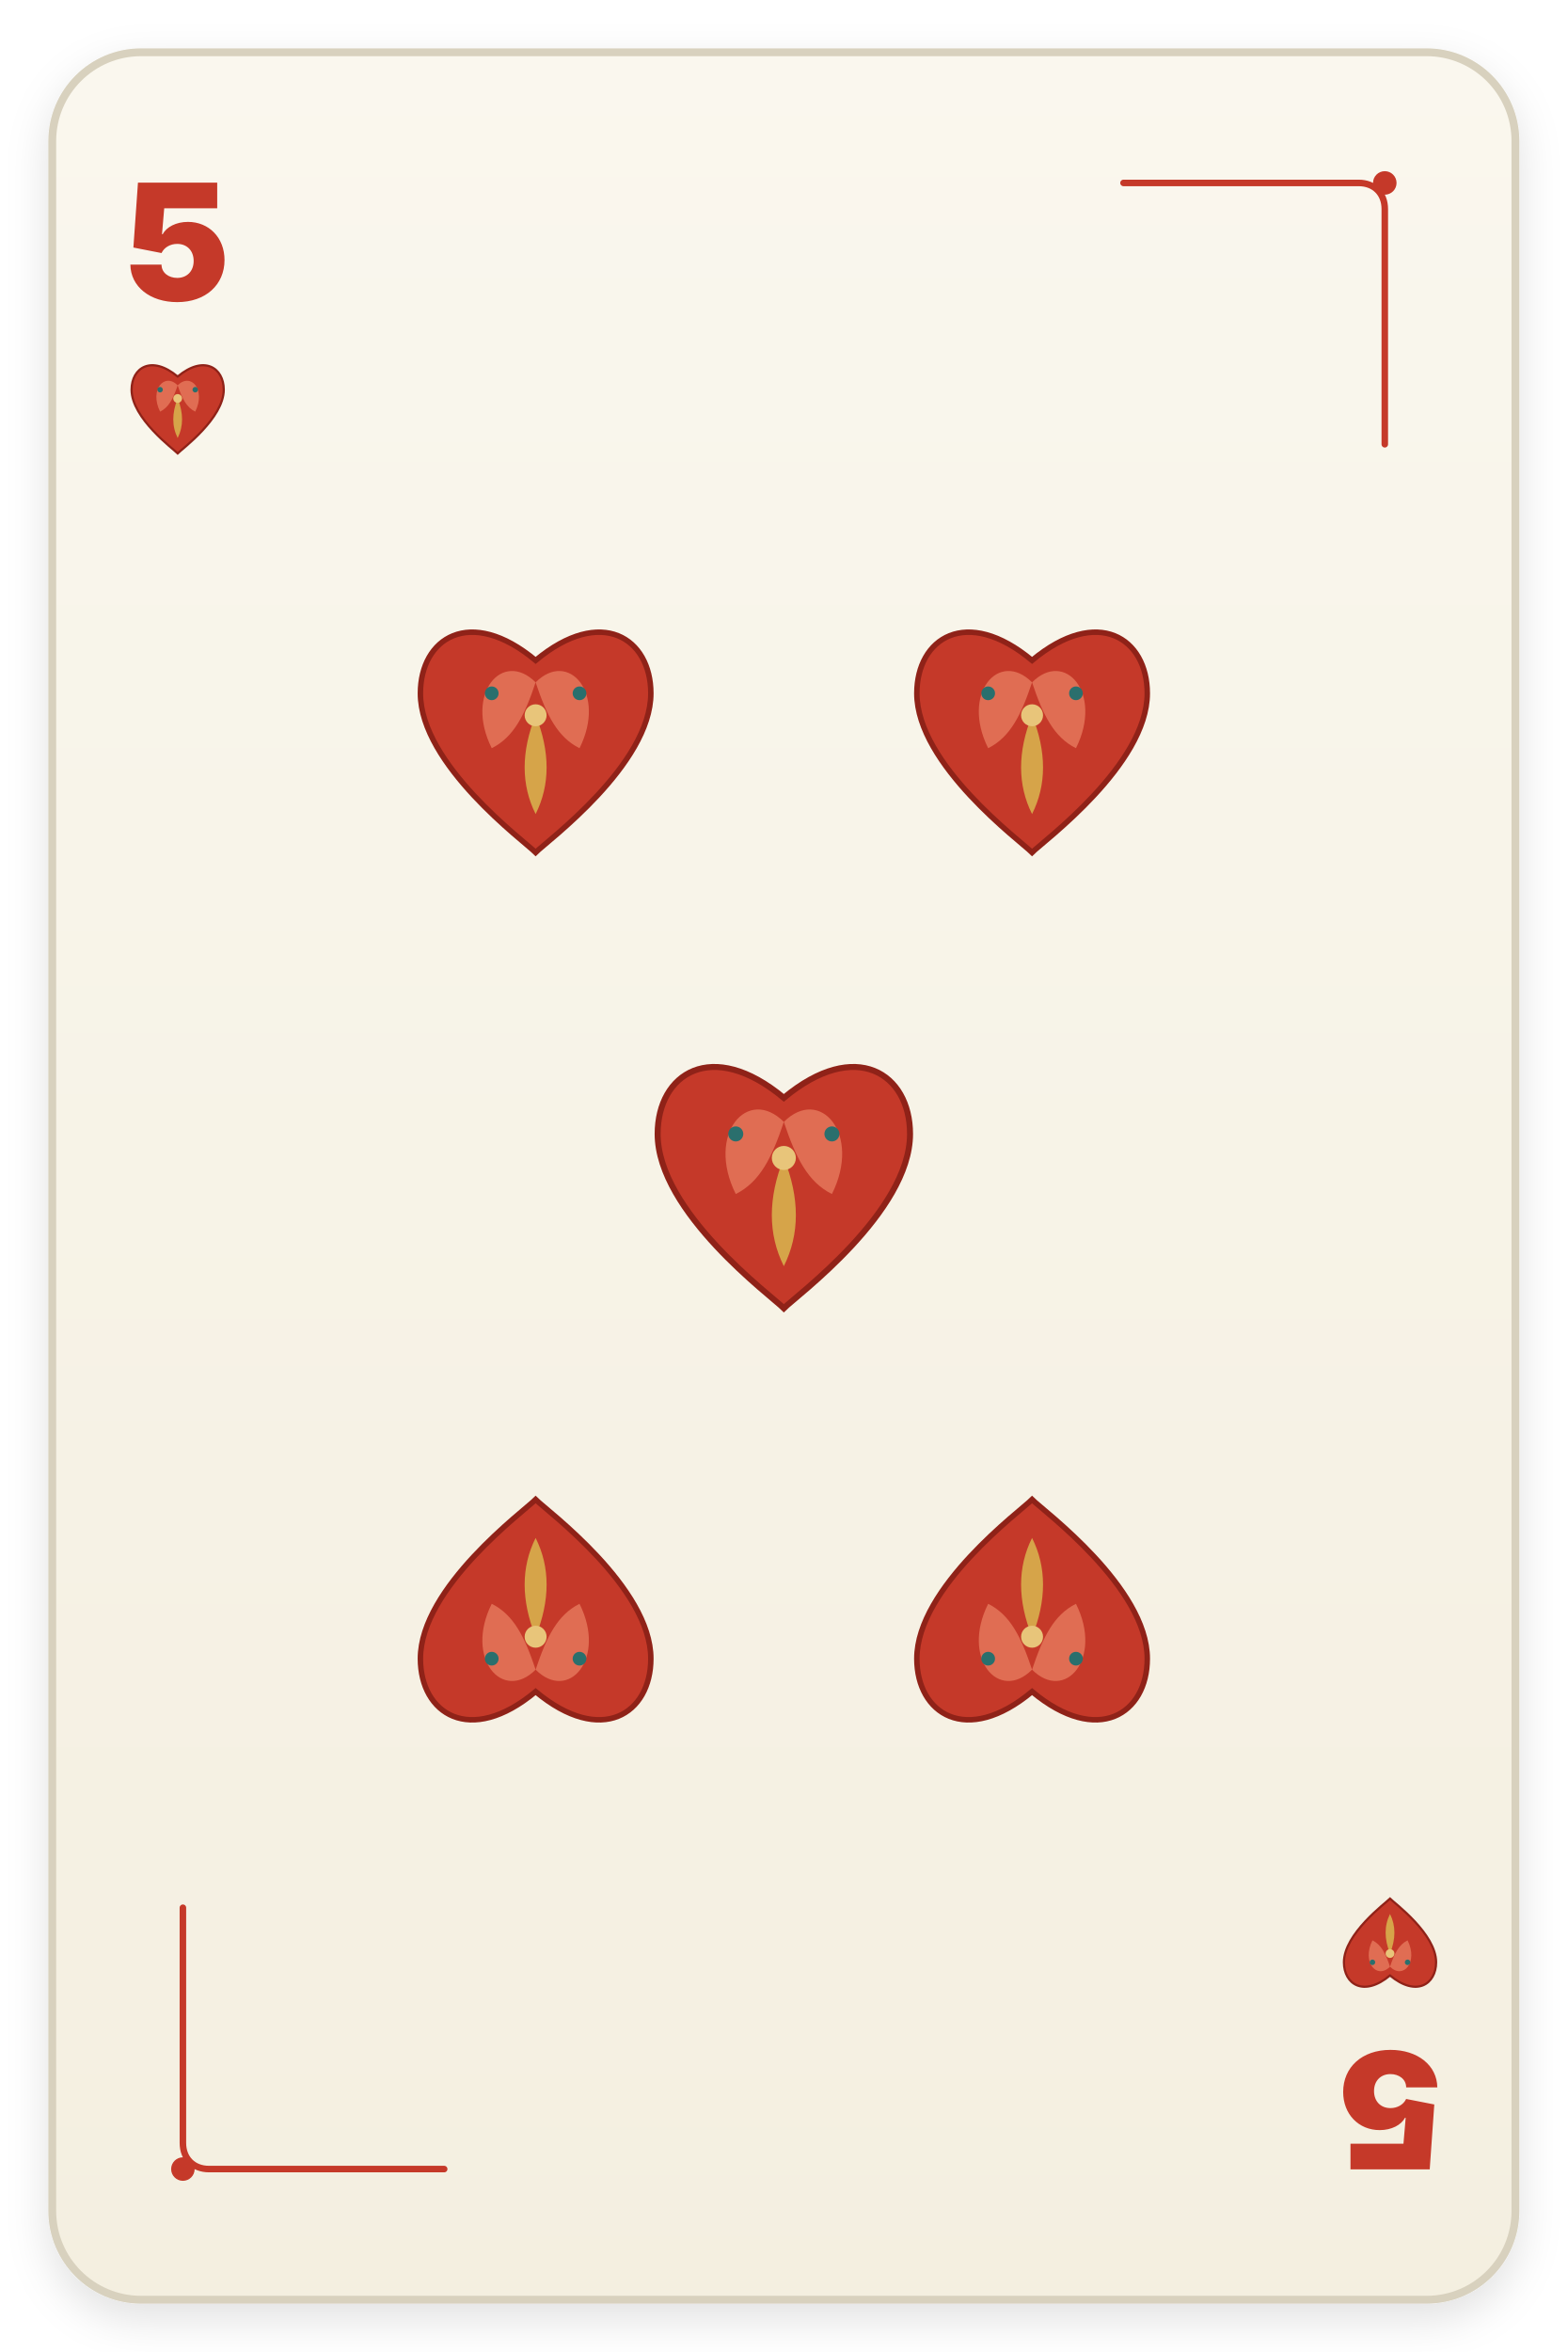
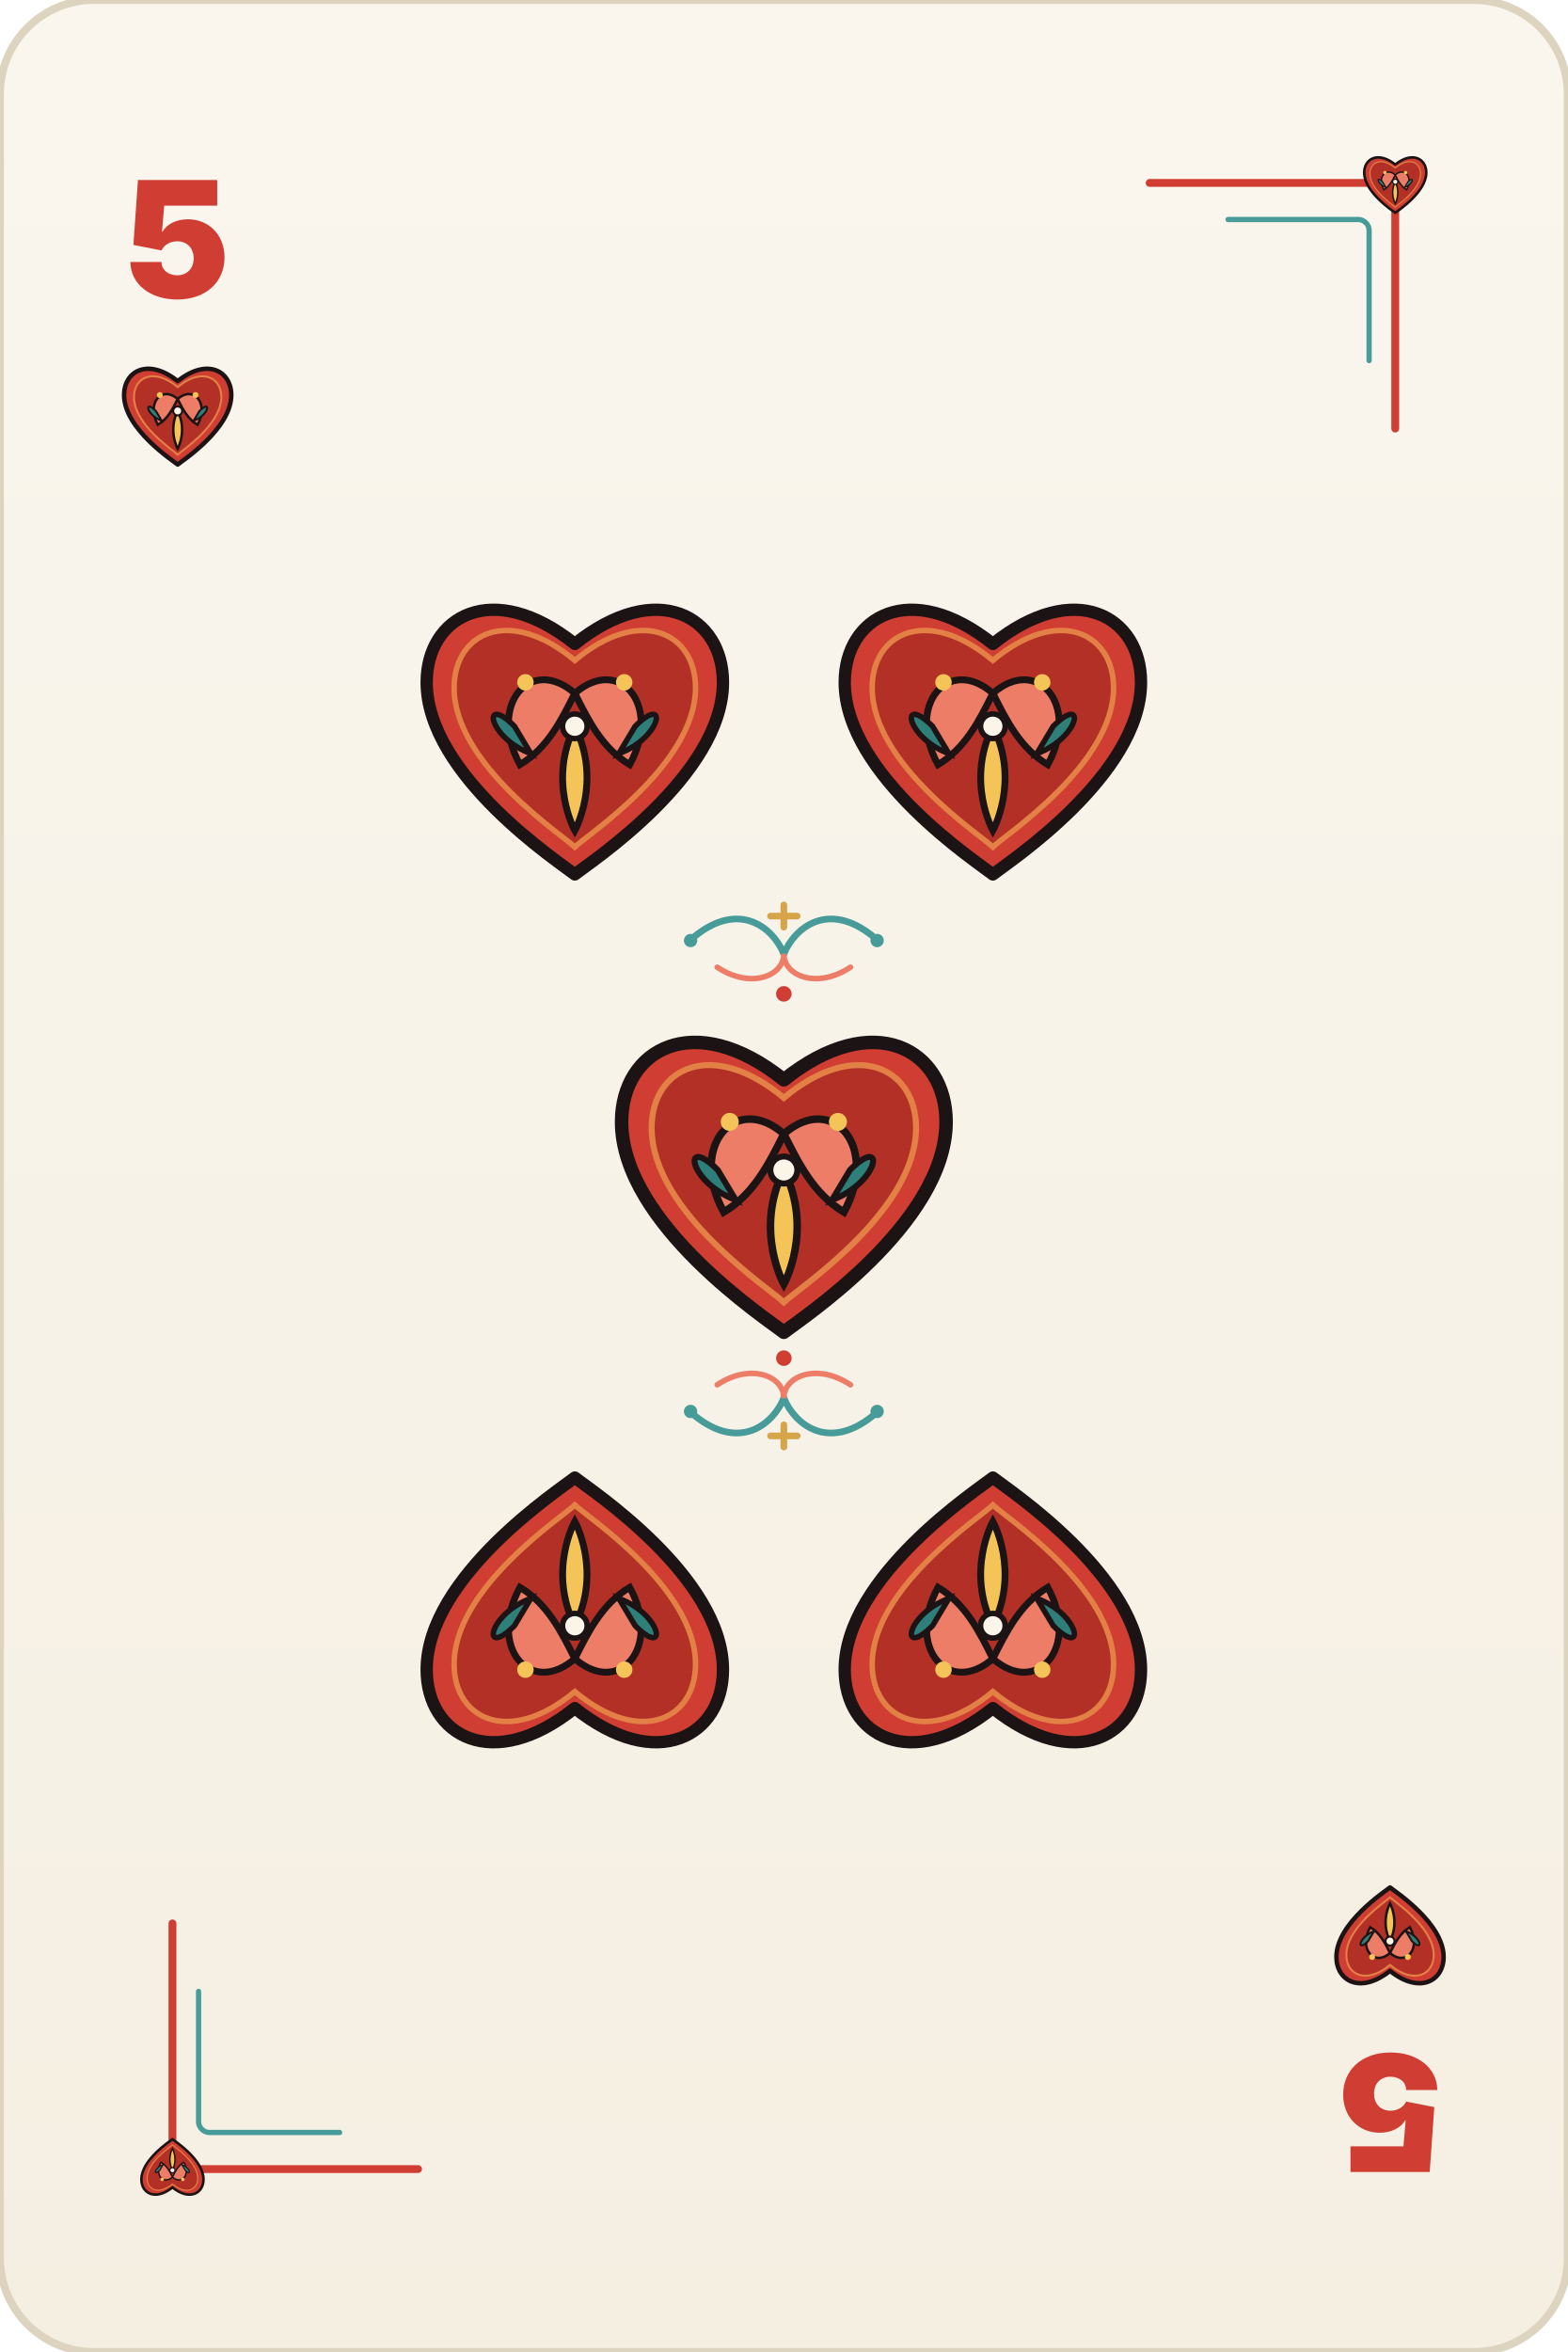
<svg xmlns="http://www.w3.org/2000/svg" width="600" height="900" viewBox="0 0 600 900">
  <defs>
    <linearGradient id="bgGrad" x1="0" y1="0" x2="0" y2="1">
-       <stop offset="0%" stop-color="#FAF7EE" />
-       <stop offset="100%" stop-color="#F4EFE0" />
+       <stop offset="0%" stop-color="#FAF6EE" />
+       <stop offset="100%" stop-color="#F5EFE2" />
    </linearGradient>
-     <filter id="cardShadow" x="-5%" y="-5%" width="110%" height="110%">
-       <feDropShadow dx="0" dy="6" stdDeviation="8" flood-color="#000000" flood-opacity="0.12" />
-     </filter>
  </defs>
-   <rect x="20" y="20" width="560" height="860" rx="34" fill="url(#bgGrad)" stroke="#D8D1BE" stroke-width="3" filter="url(#cardShadow)" />
-   <path d="M 430,70 L 520,70 C 526,70 530,74 530,80 L 530,170" fill="none" stroke="#C53929" stroke-width="2.5" stroke-linecap="round" />
-   <circle cx="530" cy="70" r="4.5" fill="#C53929" />
-   <path d="M 170,830 L 80,830 C 74,830 70,826 70,820 L 70,730" fill="none" stroke="#C53929" stroke-width="2.5" stroke-linecap="round" />
-   <circle cx="70" cy="830" r="4.5" fill="#C53929" />
-   <g transform="translate(68, 60)">
-     <text x="0" y="55" font-family="'system-ui', -apple-system, 'Georgia', serif" font-weight="900" font-size="62" fill="#C53929" text-anchor="middle">5</text>
-     <g transform="translate(0, 95) scale(0.42) ">
-       <path d="M 0,44 C -4,40 -42,12 -42,-14 C -42,-34 -24,-46 0,-26 C 24,-46 42,-34 42,-14 C 42,12 4,40 0,44 Z" fill="#C53929" stroke="#8F2218" stroke-width="2" />
-       <path d="M 0,-18 C -12,-30 -26,-14 -16,6 C -8,2 -4,-6 0,-18 Z" fill="#E06D53" />
-       <path d="M 0,-18 C 12,-30 26,-14 16,6 C 8,2 4,-6 0,-18 Z" fill="#E06D53" />
-       <path d="M 0,-6 Q -8,14 0,30 Q 8,14 0,-6 Z" fill="#D6A449" />
-       <circle cx="0" cy="-6" r="4" fill="#E8C57A" />
-       <circle cx="-16" cy="-14" r="2.5" fill="#2A6F6D" />
-       <circle cx="16" cy="-14" r="2.5" fill="#2A6F6D" />
+   <rect x="0" y="0" width="600" height="900" rx="36" fill="url(#bgGrad)" stroke="#DDD4C0" stroke-width="3" />
+   <path d="M 440,70 L 524,70 C 530,70 534,74 534,80 L 534,164" fill="none" stroke="#D03D32" stroke-width="3" stroke-linecap="round" />
+   <path d="M 470,84 L 520,84 C 522,84 524,86 524,88 L 524,138" fill="none" stroke="#479B98" stroke-width="2" stroke-linecap="round" />
+   <g transform="translate(534, 70) scale(0.22) ">
+     <path d="M 0,52 C -5,48 -54,16 -54,-18 C -54,-42 -30,-56 0,-32 C 30,-56 54,-42 54,-18 C 54,16 5,48 0,52 Z" fill="#D03D32" stroke="#1C1414" stroke-width="4.5" stroke-linejoin="round" />
+     <path d="M 0,42 C -4,38 -44,12 -44,-16 C -44,-36 -24,-46 0,-26 C 24,-46 44,-36 44,-16 C 44,12 4,38 0,42 Z" fill="#96241C" stroke="#F4C458" stroke-width="2" opacity="0.5" />
+     <path d="M 0,-14 C -16,-28 -32,-10 -20,12 C -10,6 -5,-4 0,-14 Z" fill="#EE7D68" stroke="#1C1414" stroke-width="2.5" />
+     <path d="M 0,-14 C 16,-28 32,-10 20,12 C 10,6 5,-4 0,-14 Z" fill="#EE7D68" stroke="#1C1414" stroke-width="2.5" />
+     <path d="M 0,-2 C -10,18 0,36 0,36 C 0,36 10,18 0,-2 Z" fill="#F4C458" stroke="#1C1414" stroke-width="2.5" />
+     <path d="M -22,-2 C -34,-14 -32,2 -16,8 Z" fill="#2E7E7A" stroke="#1C1414" stroke-width="2" />
+     <path d="M 22,-2 C 34,-14 32,2 16,8 Z" fill="#2E7E7A" stroke="#1C1414" stroke-width="2" />
+     <circle cx="0" cy="-2" r="4.5" fill="#FAF5E8" stroke="#1C1414" stroke-width="2" />
+     <circle cx="-18" cy="-18" r="3" fill="#F4C458" />
+     <circle cx="18" cy="-18" r="3" fill="#F4C458" />
+   </g>
+   <path d="M 160,830 L 76,830 C 70,830 66,826 66,820 L 66,736" fill="none" stroke="#D03D32" stroke-width="3" stroke-linecap="round" />
+   <path d="M 130,816 L 80,816 C 78,816 76,814 76,812 L 76,762" fill="none" stroke="#479B98" stroke-width="2" stroke-linecap="round" />
+   <g transform="translate(66, 830) scale(0.22) rotate(180)">
+     <path d="M 0,52 C -5,48 -54,16 -54,-18 C -54,-42 -30,-56 0,-32 C 30,-56 54,-42 54,-18 C 54,16 5,48 0,52 Z" fill="#D03D32" stroke="#1C1414" stroke-width="4.5" stroke-linejoin="round" />
+     <path d="M 0,42 C -4,38 -44,12 -44,-16 C -44,-36 -24,-46 0,-26 C 24,-46 44,-36 44,-16 C 44,12 4,38 0,42 Z" fill="#96241C" stroke="#F4C458" stroke-width="2" opacity="0.5" />
+     <path d="M 0,-14 C -16,-28 -32,-10 -20,12 C -10,6 -5,-4 0,-14 Z" fill="#EE7D68" stroke="#1C1414" stroke-width="2.5" />
+     <path d="M 0,-14 C 16,-28 32,-10 20,12 C 10,6 5,-4 0,-14 Z" fill="#EE7D68" stroke="#1C1414" stroke-width="2.5" />
+     <path d="M 0,-2 C -10,18 0,36 0,36 C 0,36 10,18 0,-2 Z" fill="#F4C458" stroke="#1C1414" stroke-width="2.5" />
+     <path d="M -22,-2 C -34,-14 -32,2 -16,8 Z" fill="#2E7E7A" stroke="#1C1414" stroke-width="2" />
+     <path d="M 22,-2 C 34,-14 32,2 16,8 Z" fill="#2E7E7A" stroke="#1C1414" stroke-width="2" />
+     <circle cx="0" cy="-2" r="4.5" fill="#FAF5E8" stroke="#1C1414" stroke-width="2" />
+     <circle cx="-18" cy="-18" r="3" fill="#F4C458" />
+     <circle cx="18" cy="-18" r="3" fill="#F4C458" />
+   </g>
+   <g transform="translate(68, 62)">
+     <text x="0" y="52" font-family="-apple-system, system-ui, 'Georgia', serif" font-weight="900" font-size="62" fill="#D03D32" text-anchor="middle">5</text>
+     <g transform="translate(0, 96) scale(0.38) ">
+       <path d="M 0,52 C -5,48 -54,16 -54,-18 C -54,-42 -30,-56 0,-32 C 30,-56 54,-42 54,-18 C 54,16 5,48 0,52 Z" fill="#D03D32" stroke="#1C1414" stroke-width="4.5" stroke-linejoin="round" />
+       <path d="M 0,42 C -4,38 -44,12 -44,-16 C -44,-36 -24,-46 0,-26 C 24,-46 44,-36 44,-16 C 44,12 4,38 0,42 Z" fill="#96241C" stroke="#F4C458" stroke-width="2" opacity="0.5" />
+       <path d="M 0,-14 C -16,-28 -32,-10 -20,12 C -10,6 -5,-4 0,-14 Z" fill="#EE7D68" stroke="#1C1414" stroke-width="2.5" />
+       <path d="M 0,-14 C 16,-28 32,-10 20,12 C 10,6 5,-4 0,-14 Z" fill="#EE7D68" stroke="#1C1414" stroke-width="2.5" />
+       <path d="M 0,-2 C -10,18 0,36 0,36 C 0,36 10,18 0,-2 Z" fill="#F4C458" stroke="#1C1414" stroke-width="2.5" />
+       <path d="M -22,-2 C -34,-14 -32,2 -16,8 Z" fill="#2E7E7A" stroke="#1C1414" stroke-width="2" />
+       <path d="M 22,-2 C 34,-14 32,2 16,8 Z" fill="#2E7E7A" stroke="#1C1414" stroke-width="2" />
+       <circle cx="0" cy="-2" r="4.5" fill="#FAF5E8" stroke="#1C1414" stroke-width="2" />
+       <circle cx="-18" cy="-18" r="3" fill="#F4C458" />
+       <circle cx="18" cy="-18" r="3" fill="#F4C458" />
    </g>
  </g>
-   <g transform="translate(532, 840) rotate(180)">
-     <text x="0" y="55" font-family="'system-ui', -apple-system, 'Georgia', serif" font-weight="900" font-size="62" fill="#C53929" text-anchor="middle">5</text>
-     <g transform="translate(0, 95) scale(0.42) ">
-       <path d="M 0,44 C -4,40 -42,12 -42,-14 C -42,-34 -24,-46 0,-26 C 24,-46 42,-34 42,-14 C 42,12 4,40 0,44 Z" fill="#C53929" stroke="#8F2218" stroke-width="2" />
-       <path d="M 0,-18 C -12,-30 -26,-14 -16,6 C -8,2 -4,-6 0,-18 Z" fill="#E06D53" />
-       <path d="M 0,-18 C 12,-30 26,-14 16,6 C 8,2 4,-6 0,-18 Z" fill="#E06D53" />
-       <path d="M 0,-6 Q -8,14 0,30 Q 8,14 0,-6 Z" fill="#D6A449" />
-       <circle cx="0" cy="-6" r="4" fill="#E8C57A" />
-       <circle cx="-16" cy="-14" r="2.5" fill="#2A6F6D" />
-       <circle cx="16" cy="-14" r="2.5" fill="#2A6F6D" />
+   <g transform="translate(532, 838) rotate(180)">
+     <text x="0" y="52" font-family="-apple-system, system-ui, 'Georgia', serif" font-weight="900" font-size="62" fill="#D03D32" text-anchor="middle">5</text>
+     <g transform="translate(0, 96) scale(0.38) ">
+       <path d="M 0,52 C -5,48 -54,16 -54,-18 C -54,-42 -30,-56 0,-32 C 30,-56 54,-42 54,-18 C 54,16 5,48 0,52 Z" fill="#D03D32" stroke="#1C1414" stroke-width="4.5" stroke-linejoin="round" />
+       <path d="M 0,42 C -4,38 -44,12 -44,-16 C -44,-36 -24,-46 0,-26 C 24,-46 44,-36 44,-16 C 44,12 4,38 0,42 Z" fill="#96241C" stroke="#F4C458" stroke-width="2" opacity="0.5" />
+       <path d="M 0,-14 C -16,-28 -32,-10 -20,12 C -10,6 -5,-4 0,-14 Z" fill="#EE7D68" stroke="#1C1414" stroke-width="2.5" />
+       <path d="M 0,-14 C 16,-28 32,-10 20,12 C 10,6 5,-4 0,-14 Z" fill="#EE7D68" stroke="#1C1414" stroke-width="2.5" />
+       <path d="M 0,-2 C -10,18 0,36 0,36 C 0,36 10,18 0,-2 Z" fill="#F4C458" stroke="#1C1414" stroke-width="2.5" />
+       <path d="M -22,-2 C -34,-14 -32,2 -16,8 Z" fill="#2E7E7A" stroke="#1C1414" stroke-width="2" />
+       <path d="M 22,-2 C 34,-14 32,2 16,8 Z" fill="#2E7E7A" stroke="#1C1414" stroke-width="2" />
+       <circle cx="0" cy="-2" r="4.5" fill="#FAF5E8" stroke="#1C1414" stroke-width="2" />
+       <circle cx="-18" cy="-18" r="3" fill="#F4C458" />
+       <circle cx="18" cy="-18" r="3" fill="#F4C458" />
    </g>
  </g>
-   <g transform="translate(205, 280) scale(1.05) ">
-     <path d="M 0,44 C -4,40 -42,12 -42,-14 C -42,-34 -24,-46 0,-26 C 24,-46 42,-34 42,-14 C 42,12 4,40 0,44 Z" fill="#C53929" stroke="#8F2218" stroke-width="2" />
-     <path d="M 0,-18 C -12,-30 -26,-14 -16,6 C -8,2 -4,-6 0,-18 Z" fill="#E06D53" />
-     <path d="M 0,-18 C 12,-30 26,-14 16,6 C 8,2 4,-6 0,-18 Z" fill="#E06D53" />
-     <path d="M 0,-6 Q -8,14 0,30 Q 8,14 0,-6 Z" fill="#D6A449" />
-     <circle cx="0" cy="-6" r="4" fill="#E8C57A" />
-     <circle cx="-16" cy="-14" r="2.5" fill="#2A6F6D" />
-     <circle cx="16" cy="-14" r="2.5" fill="#2A6F6D" />
+   <g transform="translate(220, 280) scale(1.05) ">
+     <path d="M 0,52 C -5,48 -54,16 -54,-18 C -54,-42 -30,-56 0,-32 C 30,-56 54,-42 54,-18 C 54,16 5,48 0,52 Z" fill="#D03D32" stroke="#1C1414" stroke-width="4.5" stroke-linejoin="round" />
+     <path d="M 0,42 C -4,38 -44,12 -44,-16 C -44,-36 -24,-46 0,-26 C 24,-46 44,-36 44,-16 C 44,12 4,38 0,42 Z" fill="#96241C" stroke="#F4C458" stroke-width="2" opacity="0.5" />
+     <path d="M 0,-14 C -16,-28 -32,-10 -20,12 C -10,6 -5,-4 0,-14 Z" fill="#EE7D68" stroke="#1C1414" stroke-width="2.5" />
+     <path d="M 0,-14 C 16,-28 32,-10 20,12 C 10,6 5,-4 0,-14 Z" fill="#EE7D68" stroke="#1C1414" stroke-width="2.5" />
+     <path d="M 0,-2 C -10,18 0,36 0,36 C 0,36 10,18 0,-2 Z" fill="#F4C458" stroke="#1C1414" stroke-width="2.5" />
+     <path d="M -22,-2 C -34,-14 -32,2 -16,8 Z" fill="#2E7E7A" stroke="#1C1414" stroke-width="2" />
+     <path d="M 22,-2 C 34,-14 32,2 16,8 Z" fill="#2E7E7A" stroke="#1C1414" stroke-width="2" />
+     <circle cx="0" cy="-2" r="4.5" fill="#FAF5E8" stroke="#1C1414" stroke-width="2" />
+     <circle cx="-18" cy="-18" r="3" fill="#F4C458" />
+     <circle cx="18" cy="-18" r="3" fill="#F4C458" />
  </g>
-   <g transform="translate(395, 280) scale(1.05) ">
-     <path d="M 0,44 C -4,40 -42,12 -42,-14 C -42,-34 -24,-46 0,-26 C 24,-46 42,-34 42,-14 C 42,12 4,40 0,44 Z" fill="#C53929" stroke="#8F2218" stroke-width="2" />
-     <path d="M 0,-18 C -12,-30 -26,-14 -16,6 C -8,2 -4,-6 0,-18 Z" fill="#E06D53" />
-     <path d="M 0,-18 C 12,-30 26,-14 16,6 C 8,2 4,-6 0,-18 Z" fill="#E06D53" />
-     <path d="M 0,-6 Q -8,14 0,30 Q 8,14 0,-6 Z" fill="#D6A449" />
-     <circle cx="0" cy="-6" r="4" fill="#E8C57A" />
-     <circle cx="-16" cy="-14" r="2.5" fill="#2A6F6D" />
-     <circle cx="16" cy="-14" r="2.5" fill="#2A6F6D" />
+   <g transform="translate(380, 280) scale(1.05) ">
+     <path d="M 0,52 C -5,48 -54,16 -54,-18 C -54,-42 -30,-56 0,-32 C 30,-56 54,-42 54,-18 C 54,16 5,48 0,52 Z" fill="#D03D32" stroke="#1C1414" stroke-width="4.5" stroke-linejoin="round" />
+     <path d="M 0,42 C -4,38 -44,12 -44,-16 C -44,-36 -24,-46 0,-26 C 24,-46 44,-36 44,-16 C 44,12 4,38 0,42 Z" fill="#96241C" stroke="#F4C458" stroke-width="2" opacity="0.5" />
+     <path d="M 0,-14 C -16,-28 -32,-10 -20,12 C -10,6 -5,-4 0,-14 Z" fill="#EE7D68" stroke="#1C1414" stroke-width="2.5" />
+     <path d="M 0,-14 C 16,-28 32,-10 20,12 C 10,6 5,-4 0,-14 Z" fill="#EE7D68" stroke="#1C1414" stroke-width="2.5" />
+     <path d="M 0,-2 C -10,18 0,36 0,36 C 0,36 10,18 0,-2 Z" fill="#F4C458" stroke="#1C1414" stroke-width="2.5" />
+     <path d="M -22,-2 C -34,-14 -32,2 -16,8 Z" fill="#2E7E7A" stroke="#1C1414" stroke-width="2" />
+     <path d="M 22,-2 C 34,-14 32,2 16,8 Z" fill="#2E7E7A" stroke="#1C1414" stroke-width="2" />
+     <circle cx="0" cy="-2" r="4.5" fill="#FAF5E8" stroke="#1C1414" stroke-width="2" />
+     <circle cx="-18" cy="-18" r="3" fill="#F4C458" />
+     <circle cx="18" cy="-18" r="3" fill="#F4C458" />
  </g>
  <g transform="translate(300, 450) scale(1.15) ">
-     <path d="M 0,44 C -4,40 -42,12 -42,-14 C -42,-34 -24,-46 0,-26 C 24,-46 42,-34 42,-14 C 42,12 4,40 0,44 Z" fill="#C53929" stroke="#8F2218" stroke-width="2" />
-     <path d="M 0,-18 C -12,-30 -26,-14 -16,6 C -8,2 -4,-6 0,-18 Z" fill="#E06D53" />
-     <path d="M 0,-18 C 12,-30 26,-14 16,6 C 8,2 4,-6 0,-18 Z" fill="#E06D53" />
-     <path d="M 0,-6 Q -8,14 0,30 Q 8,14 0,-6 Z" fill="#D6A449" />
-     <circle cx="0" cy="-6" r="4" fill="#E8C57A" />
-     <circle cx="-16" cy="-14" r="2.5" fill="#2A6F6D" />
-     <circle cx="16" cy="-14" r="2.5" fill="#2A6F6D" />
+     <path d="M 0,52 C -5,48 -54,16 -54,-18 C -54,-42 -30,-56 0,-32 C 30,-56 54,-42 54,-18 C 54,16 5,48 0,52 Z" fill="#D03D32" stroke="#1C1414" stroke-width="4.5" stroke-linejoin="round" />
+     <path d="M 0,42 C -4,38 -44,12 -44,-16 C -44,-36 -24,-46 0,-26 C 24,-46 44,-36 44,-16 C 44,12 4,38 0,42 Z" fill="#96241C" stroke="#F4C458" stroke-width="2" opacity="0.5" />
+     <path d="M 0,-14 C -16,-28 -32,-10 -20,12 C -10,6 -5,-4 0,-14 Z" fill="#EE7D68" stroke="#1C1414" stroke-width="2.5" />
+     <path d="M 0,-14 C 16,-28 32,-10 20,12 C 10,6 5,-4 0,-14 Z" fill="#EE7D68" stroke="#1C1414" stroke-width="2.5" />
+     <path d="M 0,-2 C -10,18 0,36 0,36 C 0,36 10,18 0,-2 Z" fill="#F4C458" stroke="#1C1414" stroke-width="2.5" />
+     <path d="M -22,-2 C -34,-14 -32,2 -16,8 Z" fill="#2E7E7A" stroke="#1C1414" stroke-width="2" />
+     <path d="M 22,-2 C 34,-14 32,2 16,8 Z" fill="#2E7E7A" stroke="#1C1414" stroke-width="2" />
+     <circle cx="0" cy="-2" r="4.5" fill="#FAF5E8" stroke="#1C1414" stroke-width="2" />
+     <circle cx="-18" cy="-18" r="3" fill="#F4C458" />
+     <circle cx="18" cy="-18" r="3" fill="#F4C458" />
  </g>
-   <g transform="translate(205, 620) scale(1.05) rotate(180)">
-     <path d="M 0,44 C -4,40 -42,12 -42,-14 C -42,-34 -24,-46 0,-26 C 24,-46 42,-34 42,-14 C 42,12 4,40 0,44 Z" fill="#C53929" stroke="#8F2218" stroke-width="2" />
-     <path d="M 0,-18 C -12,-30 -26,-14 -16,6 C -8,2 -4,-6 0,-18 Z" fill="#E06D53" />
-     <path d="M 0,-18 C 12,-30 26,-14 16,6 C 8,2 4,-6 0,-18 Z" fill="#E06D53" />
-     <path d="M 0,-6 Q -8,14 0,30 Q 8,14 0,-6 Z" fill="#D6A449" />
-     <circle cx="0" cy="-6" r="4" fill="#E8C57A" />
-     <circle cx="-16" cy="-14" r="2.5" fill="#2A6F6D" />
-     <circle cx="16" cy="-14" r="2.5" fill="#2A6F6D" />
+   <g transform="translate(220, 620) scale(1.05) rotate(180)">
+     <path d="M 0,52 C -5,48 -54,16 -54,-18 C -54,-42 -30,-56 0,-32 C 30,-56 54,-42 54,-18 C 54,16 5,48 0,52 Z" fill="#D03D32" stroke="#1C1414" stroke-width="4.5" stroke-linejoin="round" />
+     <path d="M 0,42 C -4,38 -44,12 -44,-16 C -44,-36 -24,-46 0,-26 C 24,-46 44,-36 44,-16 C 44,12 4,38 0,42 Z" fill="#96241C" stroke="#F4C458" stroke-width="2" opacity="0.5" />
+     <path d="M 0,-14 C -16,-28 -32,-10 -20,12 C -10,6 -5,-4 0,-14 Z" fill="#EE7D68" stroke="#1C1414" stroke-width="2.5" />
+     <path d="M 0,-14 C 16,-28 32,-10 20,12 C 10,6 5,-4 0,-14 Z" fill="#EE7D68" stroke="#1C1414" stroke-width="2.5" />
+     <path d="M 0,-2 C -10,18 0,36 0,36 C 0,36 10,18 0,-2 Z" fill="#F4C458" stroke="#1C1414" stroke-width="2.5" />
+     <path d="M -22,-2 C -34,-14 -32,2 -16,8 Z" fill="#2E7E7A" stroke="#1C1414" stroke-width="2" />
+     <path d="M 22,-2 C 34,-14 32,2 16,8 Z" fill="#2E7E7A" stroke="#1C1414" stroke-width="2" />
+     <circle cx="0" cy="-2" r="4.5" fill="#FAF5E8" stroke="#1C1414" stroke-width="2" />
+     <circle cx="-18" cy="-18" r="3" fill="#F4C458" />
+     <circle cx="18" cy="-18" r="3" fill="#F4C458" />
  </g>
-   <g transform="translate(395, 620) scale(1.05) rotate(180)">
-     <path d="M 0,44 C -4,40 -42,12 -42,-14 C -42,-34 -24,-46 0,-26 C 24,-46 42,-34 42,-14 C 42,12 4,40 0,44 Z" fill="#C53929" stroke="#8F2218" stroke-width="2" />
-     <path d="M 0,-18 C -12,-30 -26,-14 -16,6 C -8,2 -4,-6 0,-18 Z" fill="#E06D53" />
-     <path d="M 0,-18 C 12,-30 26,-14 16,6 C 8,2 4,-6 0,-18 Z" fill="#E06D53" />
-     <path d="M 0,-6 Q -8,14 0,30 Q 8,14 0,-6 Z" fill="#D6A449" />
-     <circle cx="0" cy="-6" r="4" fill="#E8C57A" />
-     <circle cx="-16" cy="-14" r="2.5" fill="#2A6F6D" />
-     <circle cx="16" cy="-14" r="2.5" fill="#2A6F6D" />
+   <g transform="translate(380, 620) scale(1.05) rotate(180)">
+     <path d="M 0,52 C -5,48 -54,16 -54,-18 C -54,-42 -30,-56 0,-32 C 30,-56 54,-42 54,-18 C 54,16 5,48 0,52 Z" fill="#D03D32" stroke="#1C1414" stroke-width="4.5" stroke-linejoin="round" />
+     <path d="M 0,42 C -4,38 -44,12 -44,-16 C -44,-36 -24,-46 0,-26 C 24,-46 44,-36 44,-16 C 44,12 4,38 0,42 Z" fill="#96241C" stroke="#F4C458" stroke-width="2" opacity="0.5" />
+     <path d="M 0,-14 C -16,-28 -32,-10 -20,12 C -10,6 -5,-4 0,-14 Z" fill="#EE7D68" stroke="#1C1414" stroke-width="2.5" />
+     <path d="M 0,-14 C 16,-28 32,-10 20,12 C 10,6 5,-4 0,-14 Z" fill="#EE7D68" stroke="#1C1414" stroke-width="2.5" />
+     <path d="M 0,-2 C -10,18 0,36 0,36 C 0,36 10,18 0,-2 Z" fill="#F4C458" stroke="#1C1414" stroke-width="2.5" />
+     <path d="M -22,-2 C -34,-14 -32,2 -16,8 Z" fill="#2E7E7A" stroke="#1C1414" stroke-width="2" />
+     <path d="M 22,-2 C 34,-14 32,2 16,8 Z" fill="#2E7E7A" stroke="#1C1414" stroke-width="2" />
+     <circle cx="0" cy="-2" r="4.5" fill="#FAF5E8" stroke="#1C1414" stroke-width="2" />
+     <circle cx="-18" cy="-18" r="3" fill="#F4C458" />
+     <circle cx="18" cy="-18" r="3" fill="#F4C458" />
+   </g>
+   <g transform="translate(300, 365) scale(0.85) ">
+     <path d="M -40,-8 C -20,-24 -5,-12 0,0 C 5,-12 20,-24 40,-8" fill="none" stroke="#479B98" stroke-width="3" stroke-linecap="round" />
+     <path d="M -30,6 C -15,16 0,10 0,0 C 0,10 15,16 30,6" fill="none" stroke="#EE7D68" stroke-width="2.5" stroke-linecap="round" />
+     <path d="M 0,-12 L 0,-22 M -6,-17 L 6,-17" stroke="#D6A449" stroke-width="3" stroke-linecap="round" />
+     <circle cx="-42" cy="-6" r="3" fill="#479B98" />
+     <circle cx="42" cy="-6" r="3" fill="#479B98" />
+     <circle cx="0" cy="18" r="3.5" fill="#D03D32" />
+   </g>
+   <g transform="translate(300, 535) scale(0.85) rotate(180)">
+     <path d="M -40,-8 C -20,-24 -5,-12 0,0 C 5,-12 20,-24 40,-8" fill="none" stroke="#479B98" stroke-width="3" stroke-linecap="round" />
+     <path d="M -30,6 C -15,16 0,10 0,0 C 0,10 15,16 30,6" fill="none" stroke="#EE7D68" stroke-width="2.5" stroke-linecap="round" />
+     <path d="M 0,-12 L 0,-22 M -6,-17 L 6,-17" stroke="#D6A449" stroke-width="3" stroke-linecap="round" />
+     <circle cx="-42" cy="-6" r="3" fill="#479B98" />
+     <circle cx="42" cy="-6" r="3" fill="#479B98" />
+     <circle cx="0" cy="18" r="3.5" fill="#D03D32" />
  </g>
</svg>
